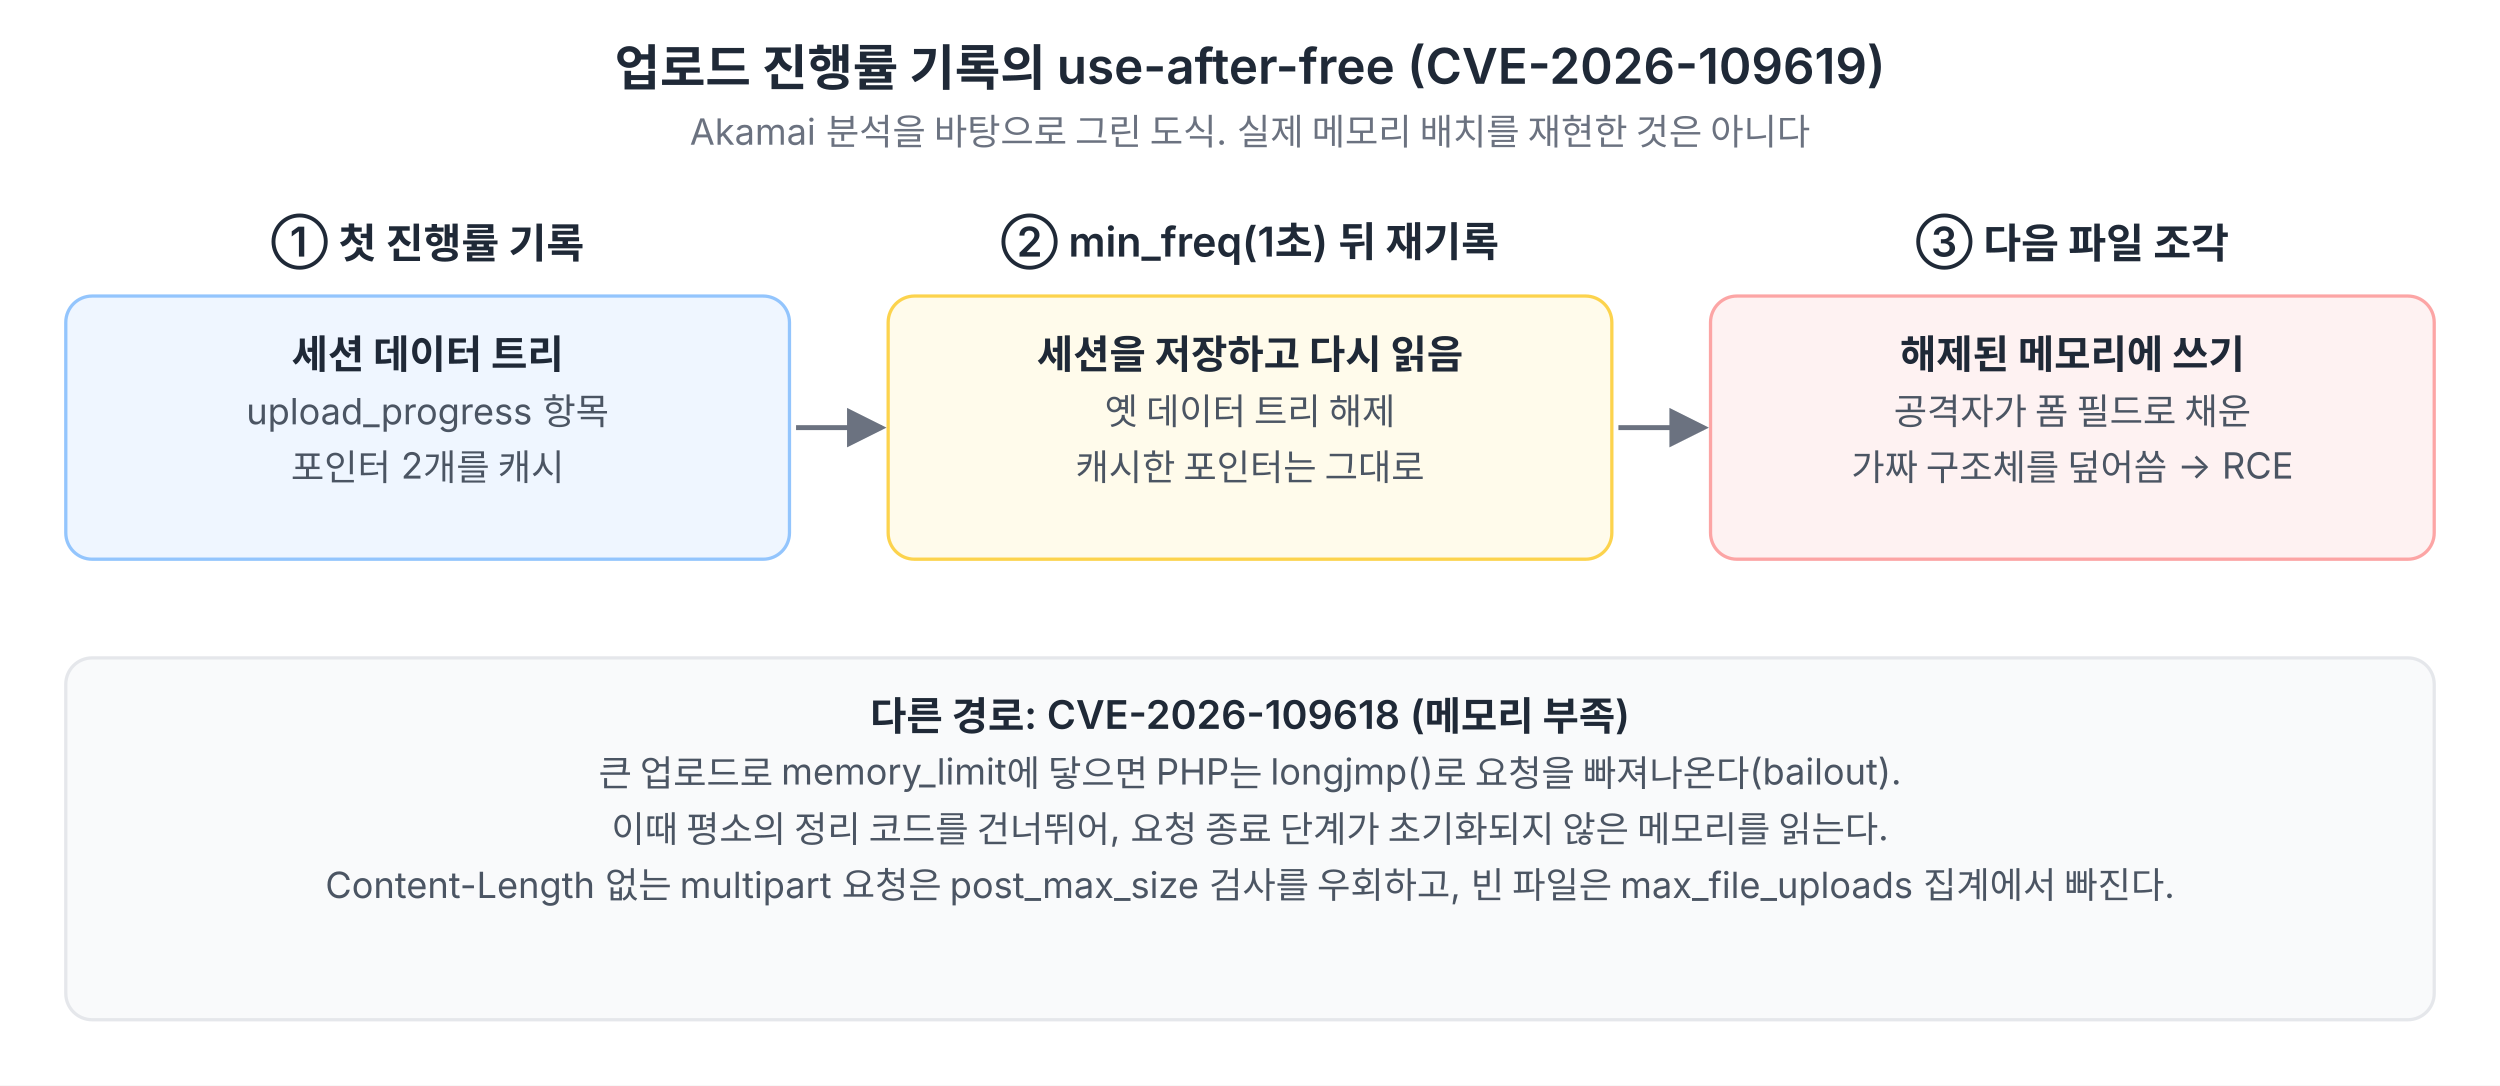
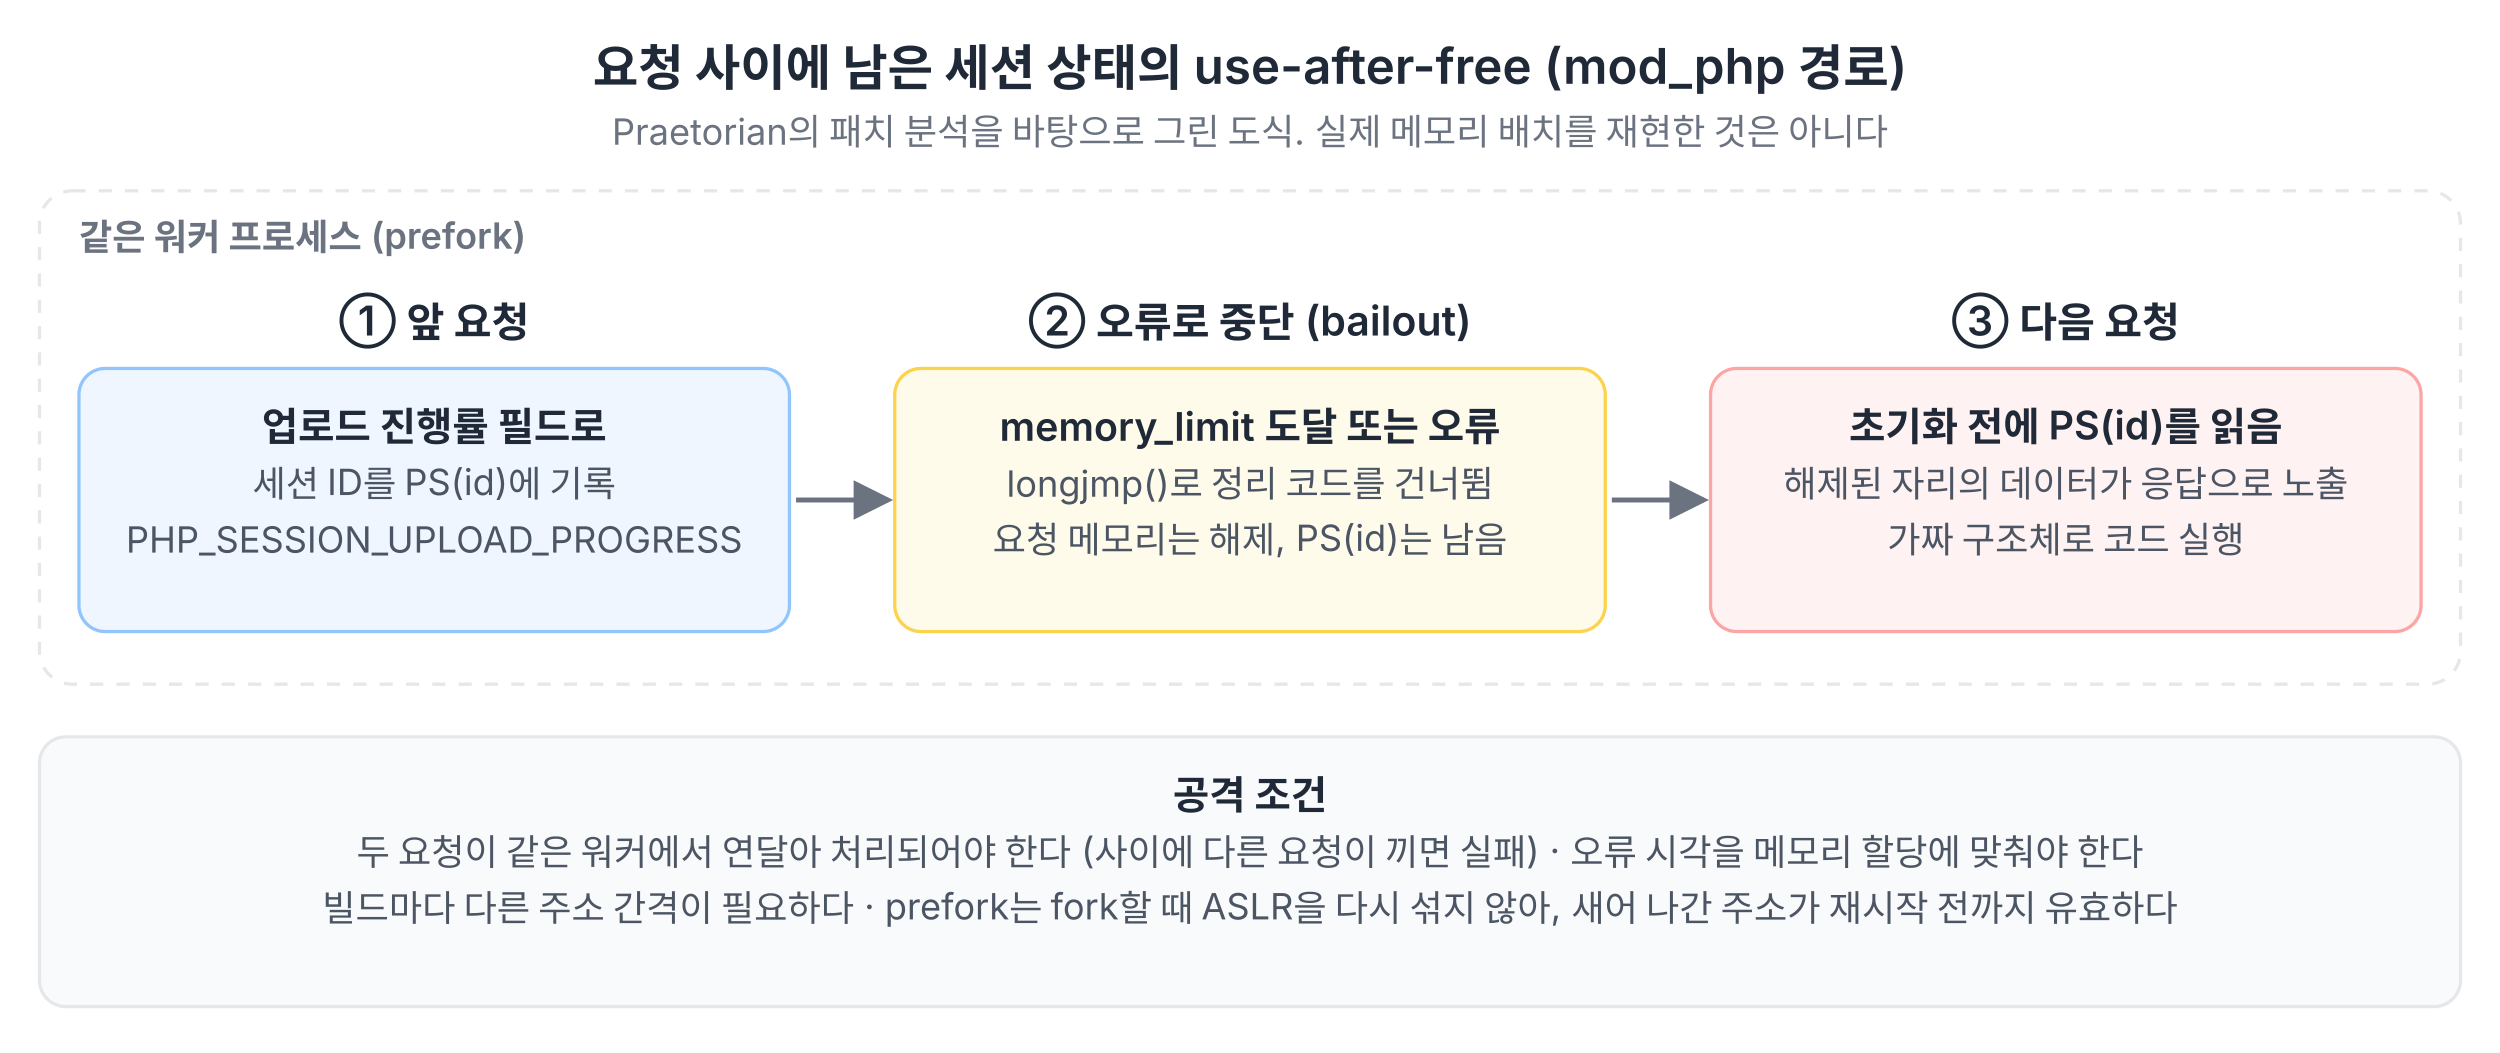
- <svg xmlns="http://www.w3.org/2000/svg" viewBox="0 0 760 330" font-family="-apple-system, BlinkMacSystemFont, 'Apple SD Gothic Neo', sans-serif">
-   <rect width="760" height="330" fill="#fff" />
-   <text x="380" y="26" font-size="15" fill="#1f2937" text-anchor="middle" font-weight="600">업로드 진행률 기록의 use-after-free (CVE-2026-109619)</text>
-   <text x="380" y="44" font-size="11" fill="#6b7280" text-anchor="middle">Akamai 분석을 바탕으로 그린 도식. 실제 메모리 배치를 재현한 것은 아니다</text>
+ <svg xmlns="http://www.w3.org/2000/svg" viewBox="0 0 760 320" font-family="-apple-system, BlinkMacSystemFont, 'Apple SD Gothic Neo', sans-serif">
+   <rect width="760" height="320" fill="#fff" />
+   <text x="380" y="26" font-size="15" fill="#1f2937" text-anchor="middle" font-weight="600">요청 사이에 남은 세션 상태의 use-after-free (mod_php 경로)</text>
+   <text x="380" y="44" font-size="11" fill="#6b7280" text-anchor="middle">Praetorian의 패치 분석을 바탕으로 그린 도식. 실제 메모리 배치를 재현한 것은 아니다</text>
  <defs>
    <marker id="a" markerWidth="8" markerHeight="8" refX="7" refY="4" orient="auto">
      <path d="M0,0 L8,4 L0,8 z" fill="#6b7280" />
    </marker>
  </defs>
-   <text x="130" y="78" font-size="12.5" fill="#1f2937" text-anchor="middle" font-weight="600">① 첫 진행률 기록</text>
-   <rect x="20" y="90" width="220" height="80" rx="8" fill="#eff6ff" stroke="#93c5fd" />
-   <text x="130.0" y="112" font-size="12" fill="#1f2937" text-anchor="middle" font-weight="600">세션 데이터 트리</text>
-   <text x="130.0" y="129" font-size="11" fill="#4b5563" text-anchor="middle">upload_progress 항목</text>
-   <text x="130.0" y="146" font-size="11" fill="#4b5563" text-anchor="middle">포인터 2개를 캐시</text>
-   <text x="380" y="78" font-size="12.5" fill="#1f2937" text-anchor="middle" font-weight="600">② min_freq(1초) 뒤 재기록</text>
-   <rect x="270" y="90" width="220" height="80" rx="8" fill="#fffbeb" stroke="#fcd34d" />
-   <text x="380.0" y="112" font-size="12" fill="#1f2937" text-anchor="middle" font-weight="600">세션을 저장하고 다시 읽음</text>
-   <text x="380.0" y="129" font-size="11" fill="#4b5563" text-anchor="middle">옛 데이터 트리 해제</text>
-   <text x="380.0" y="146" font-size="11" fill="#4b5563" text-anchor="middle">캐시한 포인터는 그대로</text>
-   <text x="630" y="78" font-size="12.5" fill="#1f2937" text-anchor="middle" font-weight="600">③ 다음 파일 조각</text>
-   <rect x="520" y="90" width="220" height="80" rx="8" fill="#fef2f2" stroke="#fca5a5" />
-   <text x="630.0" y="112" font-size="12" fill="#1f2937" text-anchor="middle" font-weight="600">해제된 메모리에 쓰기</text>
-   <text x="630.0" y="129" font-size="11" fill="#4b5563" text-anchor="middle">공격자가 폼 필드로 채운</text>
-   <text x="630.0" y="146" font-size="11" fill="#4b5563" text-anchor="middle">가짜 구조체를 덮어씀 → RCE</text>
-   <line x1="242" y1="130" x2="268" y2="130" stroke="#6b7280" stroke-width="1.5" marker-end="url(#a)" />
-   <line x1="492" y1="130" x2="518" y2="130" stroke="#6b7280" stroke-width="1.5" marker-end="url(#a)" />
-   <rect x="20" y="200" width="720" height="110" rx="8" fill="#f9fafb" stroke="#e5e7eb" />
-   <text x="380.0" y="222" font-size="12" fill="#1f2937" text-anchor="middle" font-weight="600">다른 경로: CVE-2026-109618 (메모리 부족)</text>
-   <text x="380.0" y="239" font-size="11" fill="#4b5563" text-anchor="middle">큰 업로드로 memory_limit에 닿으면 PHP는 longjmp()로 요청을 빠져나온다(bailout).</text>
-   <text x="380.0" y="256" font-size="11" fill="#4b5563" text-anchor="middle">이때 평소의 정리 코드를 건너뛰어, 요청 종료 단계가 초기화되지 않은 메모리를 읽는다.</text>
-   <text x="380.0" y="273" font-size="11" fill="#4b5563" text-anchor="middle">Content-Length 없는 multipart 요청은 post_max_size 검사를 우회하고, 빈 파일은 max_file_uploads 집계에서 빠진다.</text>
+   <rect x="12" y="58" width="736" height="150" rx="10" fill="none" stroke="#e5e7eb" stroke-dasharray="4 4" />
+   <text x="24" y="76" font-size="11" fill="#6b7280" font-weight="600">같은 워커 프로세스 (prefork)</text>
+   <text x="132" y="102" font-size="12.5" fill="#1f2937" text-anchor="middle" font-weight="600">① 앞 요청</text>
+   <rect x="24" y="112" width="216" height="80" rx="8" fill="#eff6ff" stroke="#93c5fd" />
+   <text x="132.0" y="134" font-size="12" fill="#1f2937" text-anchor="middle" font-weight="600">업로드 진행률 필드로</text>
+   <text x="132.0" y="151" font-size="11" fill="#4b5563" text-anchor="middle">세션 ID를 PS(id)에 기록</text>
+   <text x="132.0" y="168" font-size="11" fill="#4b5563" text-anchor="middle">PHP_SESSION_UPLOAD_PROGRESS</text>
+   <text x="380" y="102" font-size="12.5" fill="#1f2937" text-anchor="middle" font-weight="600">② 오류로 중단 (bailout)</text>
+   <rect x="272" y="112" width="216" height="80" rx="8" fill="#fffbeb" stroke="#fcd34d" />
+   <text x="380.0" y="134" font-size="12" fill="#1f2937" text-anchor="middle" font-weight="600">memory_limit 도달 또는 오류</text>
+   <text x="380.0" y="151" font-size="11" fill="#4b5563" text-anchor="middle">longjmp()로 정리 코드를 건너뜀</text>
+   <text x="380.0" y="168" font-size="11" fill="#4b5563" text-anchor="middle">요청 메모리는 해제, PS(id)는 남음</text>
+   <text x="628" y="102" font-size="12.5" fill="#1f2937" text-anchor="middle" font-weight="600">③ 다음 요청</text>
+   <rect x="520" y="112" width="216" height="80" rx="8" fill="#fef2f2" stroke="#fca5a5" />
+   <text x="628.0" y="134" font-size="12" fill="#1f2937" text-anchor="middle" font-weight="600">초기화 전에 PS(id)를 읽음</text>
+   <text x="628.0" y="151" font-size="11" fill="#4b5563" text-anchor="middle">해제된 자리의 데이터가 응답으로 노출</text>
+   <text x="628.0" y="168" font-size="11" fill="#4b5563" text-anchor="middle">가짜 구조체로 코드 실행</text>
+   <line x1="242" y1="152" x2="270" y2="152" stroke="#6b7280" stroke-width="1.5" marker-end="url(#a)" />
+   <line x1="490" y1="152" x2="518" y2="152" stroke="#6b7280" stroke-width="1.5" marker-end="url(#a)" />
+   <rect x="12" y="224" width="736" height="82" rx="8" fill="#f9fafb" stroke="#e5e7eb" />
+   <text x="380.0" y="246" font-size="12" fill="#1f2937" text-anchor="middle" font-weight="600">공격 조건</text>
+   <text x="380.0" y="263" font-size="11" fill="#4b5563" text-anchor="middle">두 요청이 같은 워커에서 연달아 처리되어야 한다 (사이에 다른 요청이 끼면 실패) · 오류 시각을 메모리 할당에 맞춰야 한다</text>
+   <text x="380.0" y="280" font-size="11" fill="#4b5563" text-anchor="middle">빌드마다 다른 주소 간격이 필요하다 · prefork는 fork할 때 ASLR을 다시 섞지 않아, 새어 나간 주소가 재시작 전까지 유효하다</text>
</svg>
